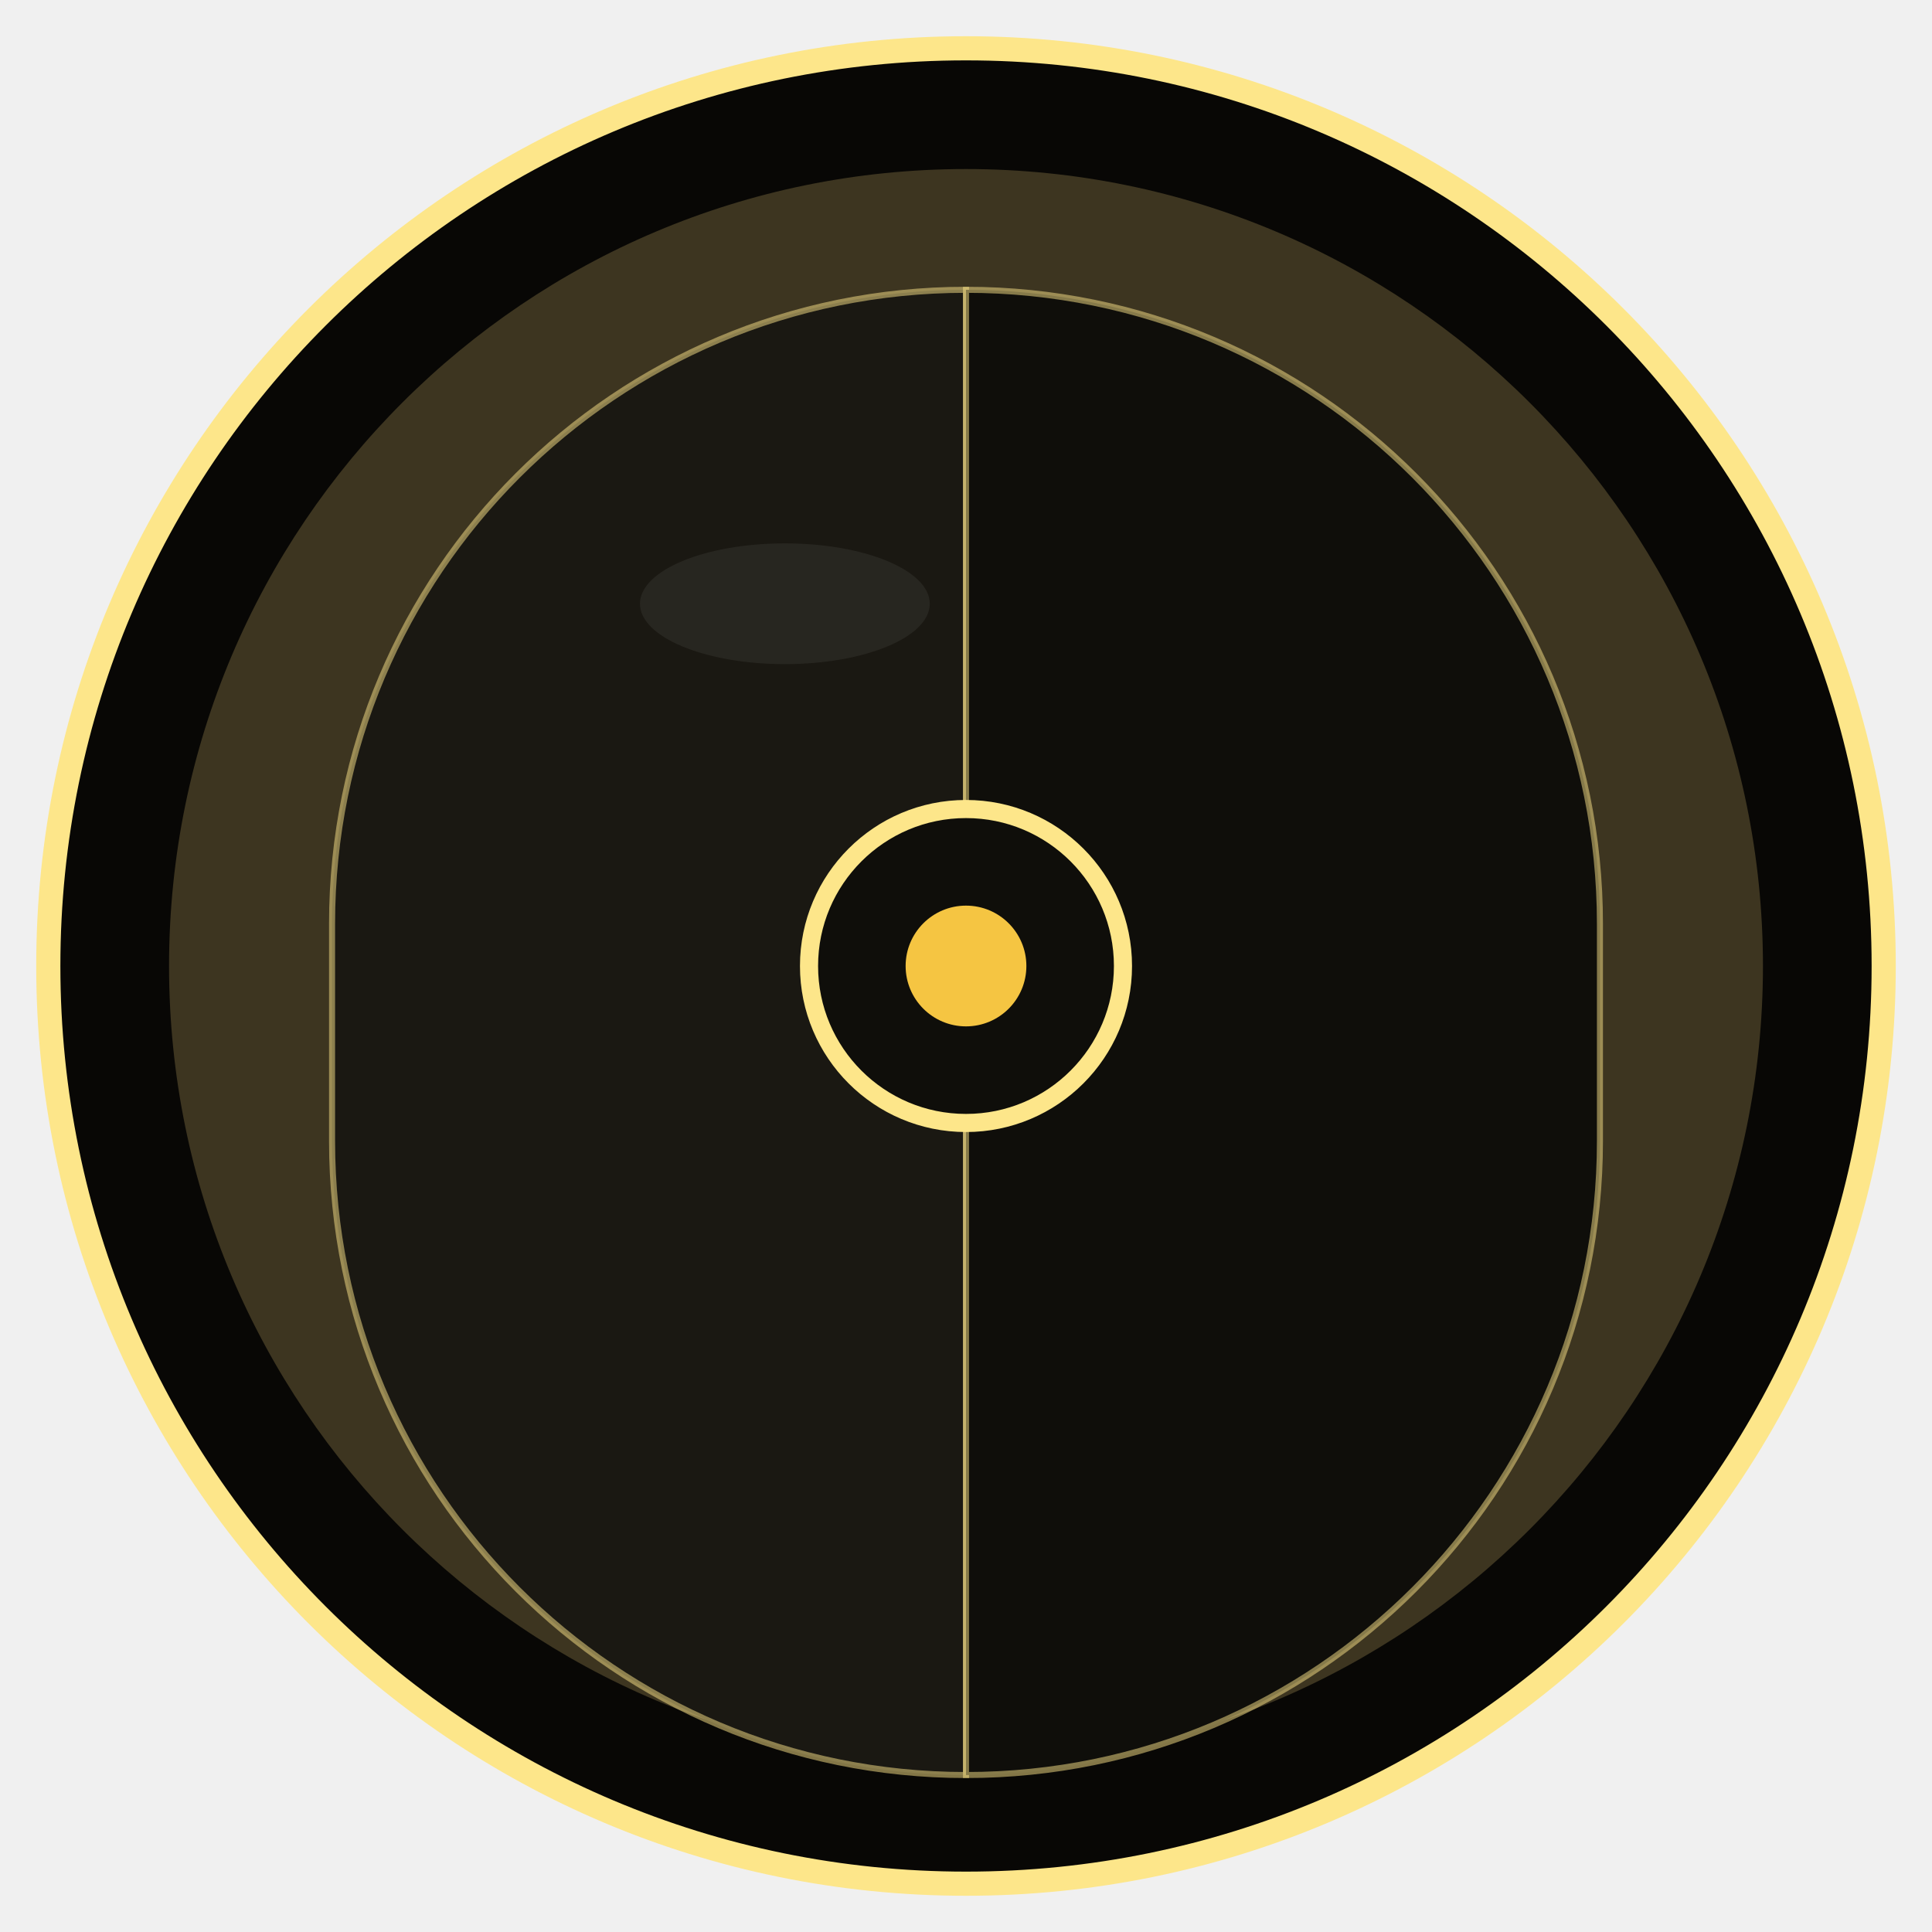
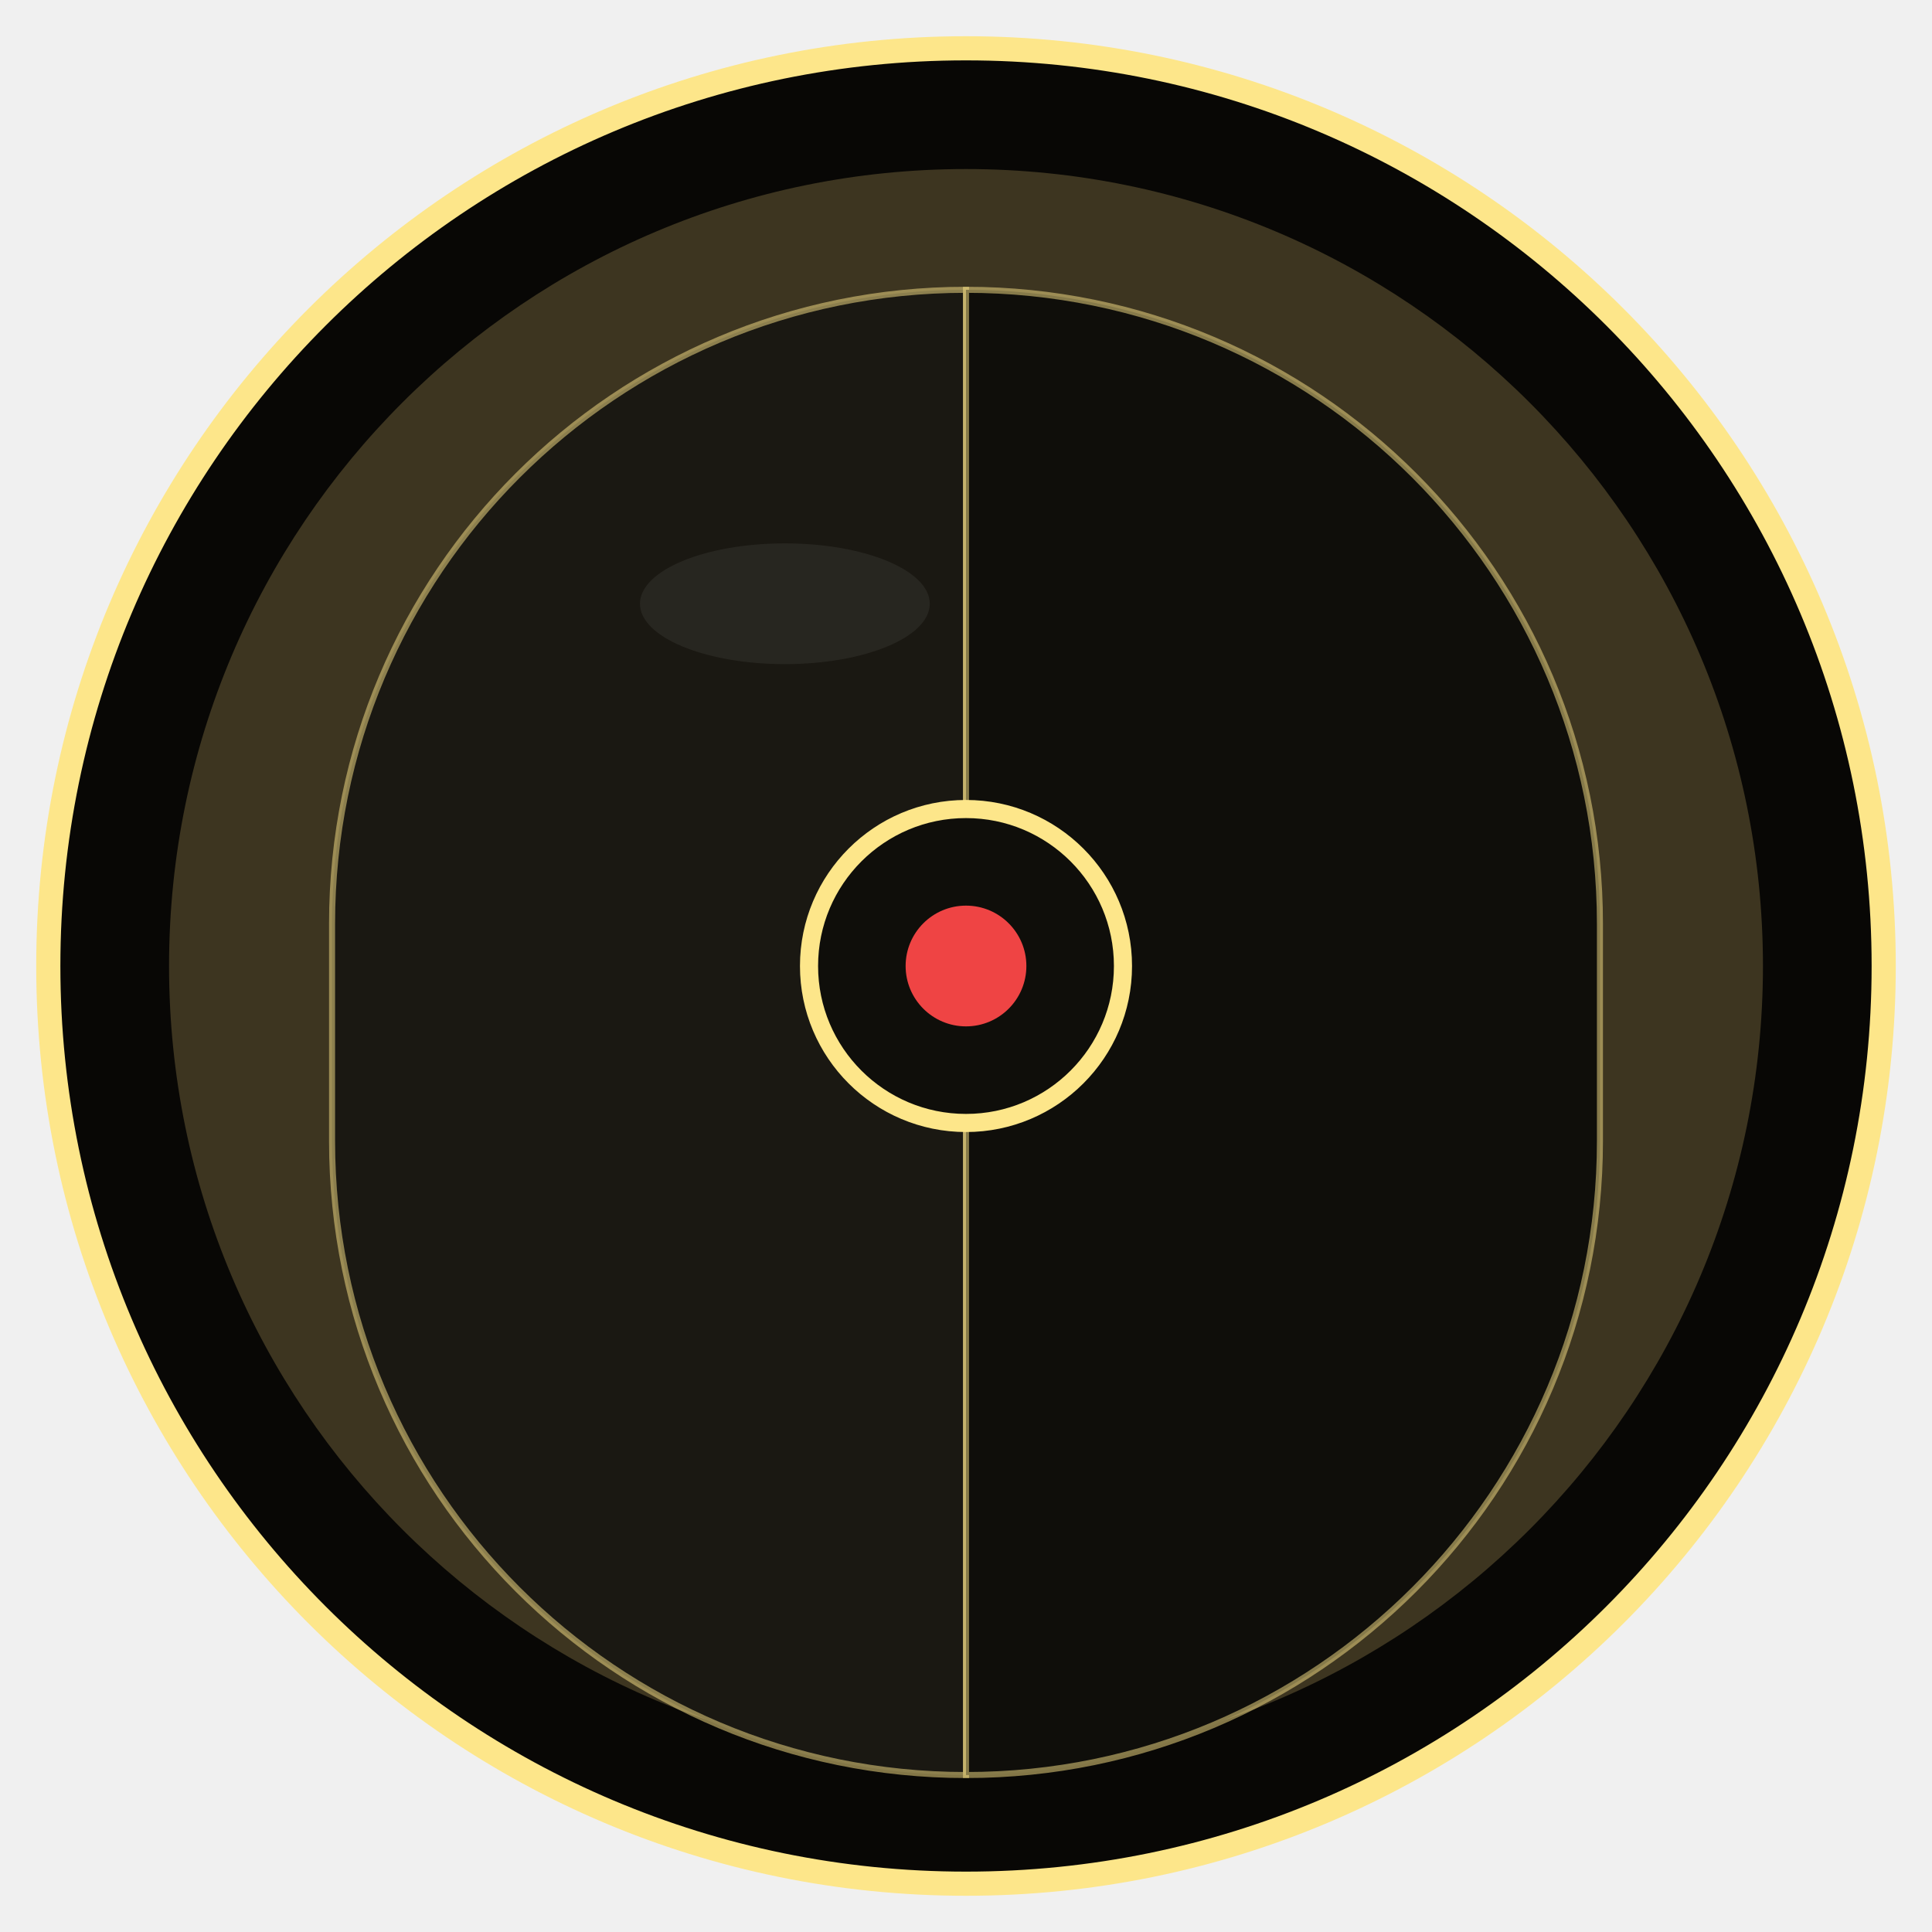
<svg xmlns="http://www.w3.org/2000/svg" viewBox="0 0 320 320" fill="none">
  <defs>
    <linearGradient id="vdoor-rim" x1="160" y1="16" x2="160" y2="304">
      <stop stop-color="#fde68a" />
      <stop offset="0.5" stop-color="#c9a227" />
      <stop offset="1" stop-color="#78350f" />
    </linearGradient>
    <linearGradient id="vdoor-leaf" x1="160" y1="40" x2="160" y2="280">
      <stop stop-color="#3d3520" />
      <stop offset="0.5" stop-color="#1a1810" />
      <stop offset="1" stop-color="#080806" />
    </linearGradient>
    <radialGradient id="vdoor-glow" cx="0.5" cy="0.48" r="0.42">
-       <stop stop-color="#f5c542" stop-opacity="0.35" />
+       <stop stop-color="#ef4444" stop-opacity="0.35" />
      <stop offset="1" stop-opacity="0" />
    </radialGradient>
  </defs>
  <circle cx="160" cy="160" r="152" fill="#080705" stroke="url(#vdoor-rim)" stroke-width="4" />
  <circle cx="160" cy="160" r="132" fill="url(#vdoor-leaf)" />
  <circle cx="160" cy="160" r="100" fill="url(#vdoor-glow)" />
  <path fill="#1a1812" stroke="url(#vdoor-rim)" stroke-opacity="0.5" d="M160 48c-58 0-105 47-105 105v36c0 58 47 105 105 105V48z" />
  <path fill="#0f0e0a" stroke="url(#vdoor-rim)" stroke-opacity="0.5" d="M160 48c58 0 105 47 105 105v36c0 58-47 105-105 105V48z" />
  <circle cx="160" cy="160" r="26" stroke="url(#vdoor-rim)" stroke-width="3" fill="#0f0e0a" />
-   <circle cx="160" cy="160" r="10" fill="#f5c542" />
+   <circle cx="160" cy="160" r="10" fill="#ef4444" />
  <ellipse cx="130" cy="100" rx="24" ry="10" fill="#fff" opacity="0.06" />
</svg>
